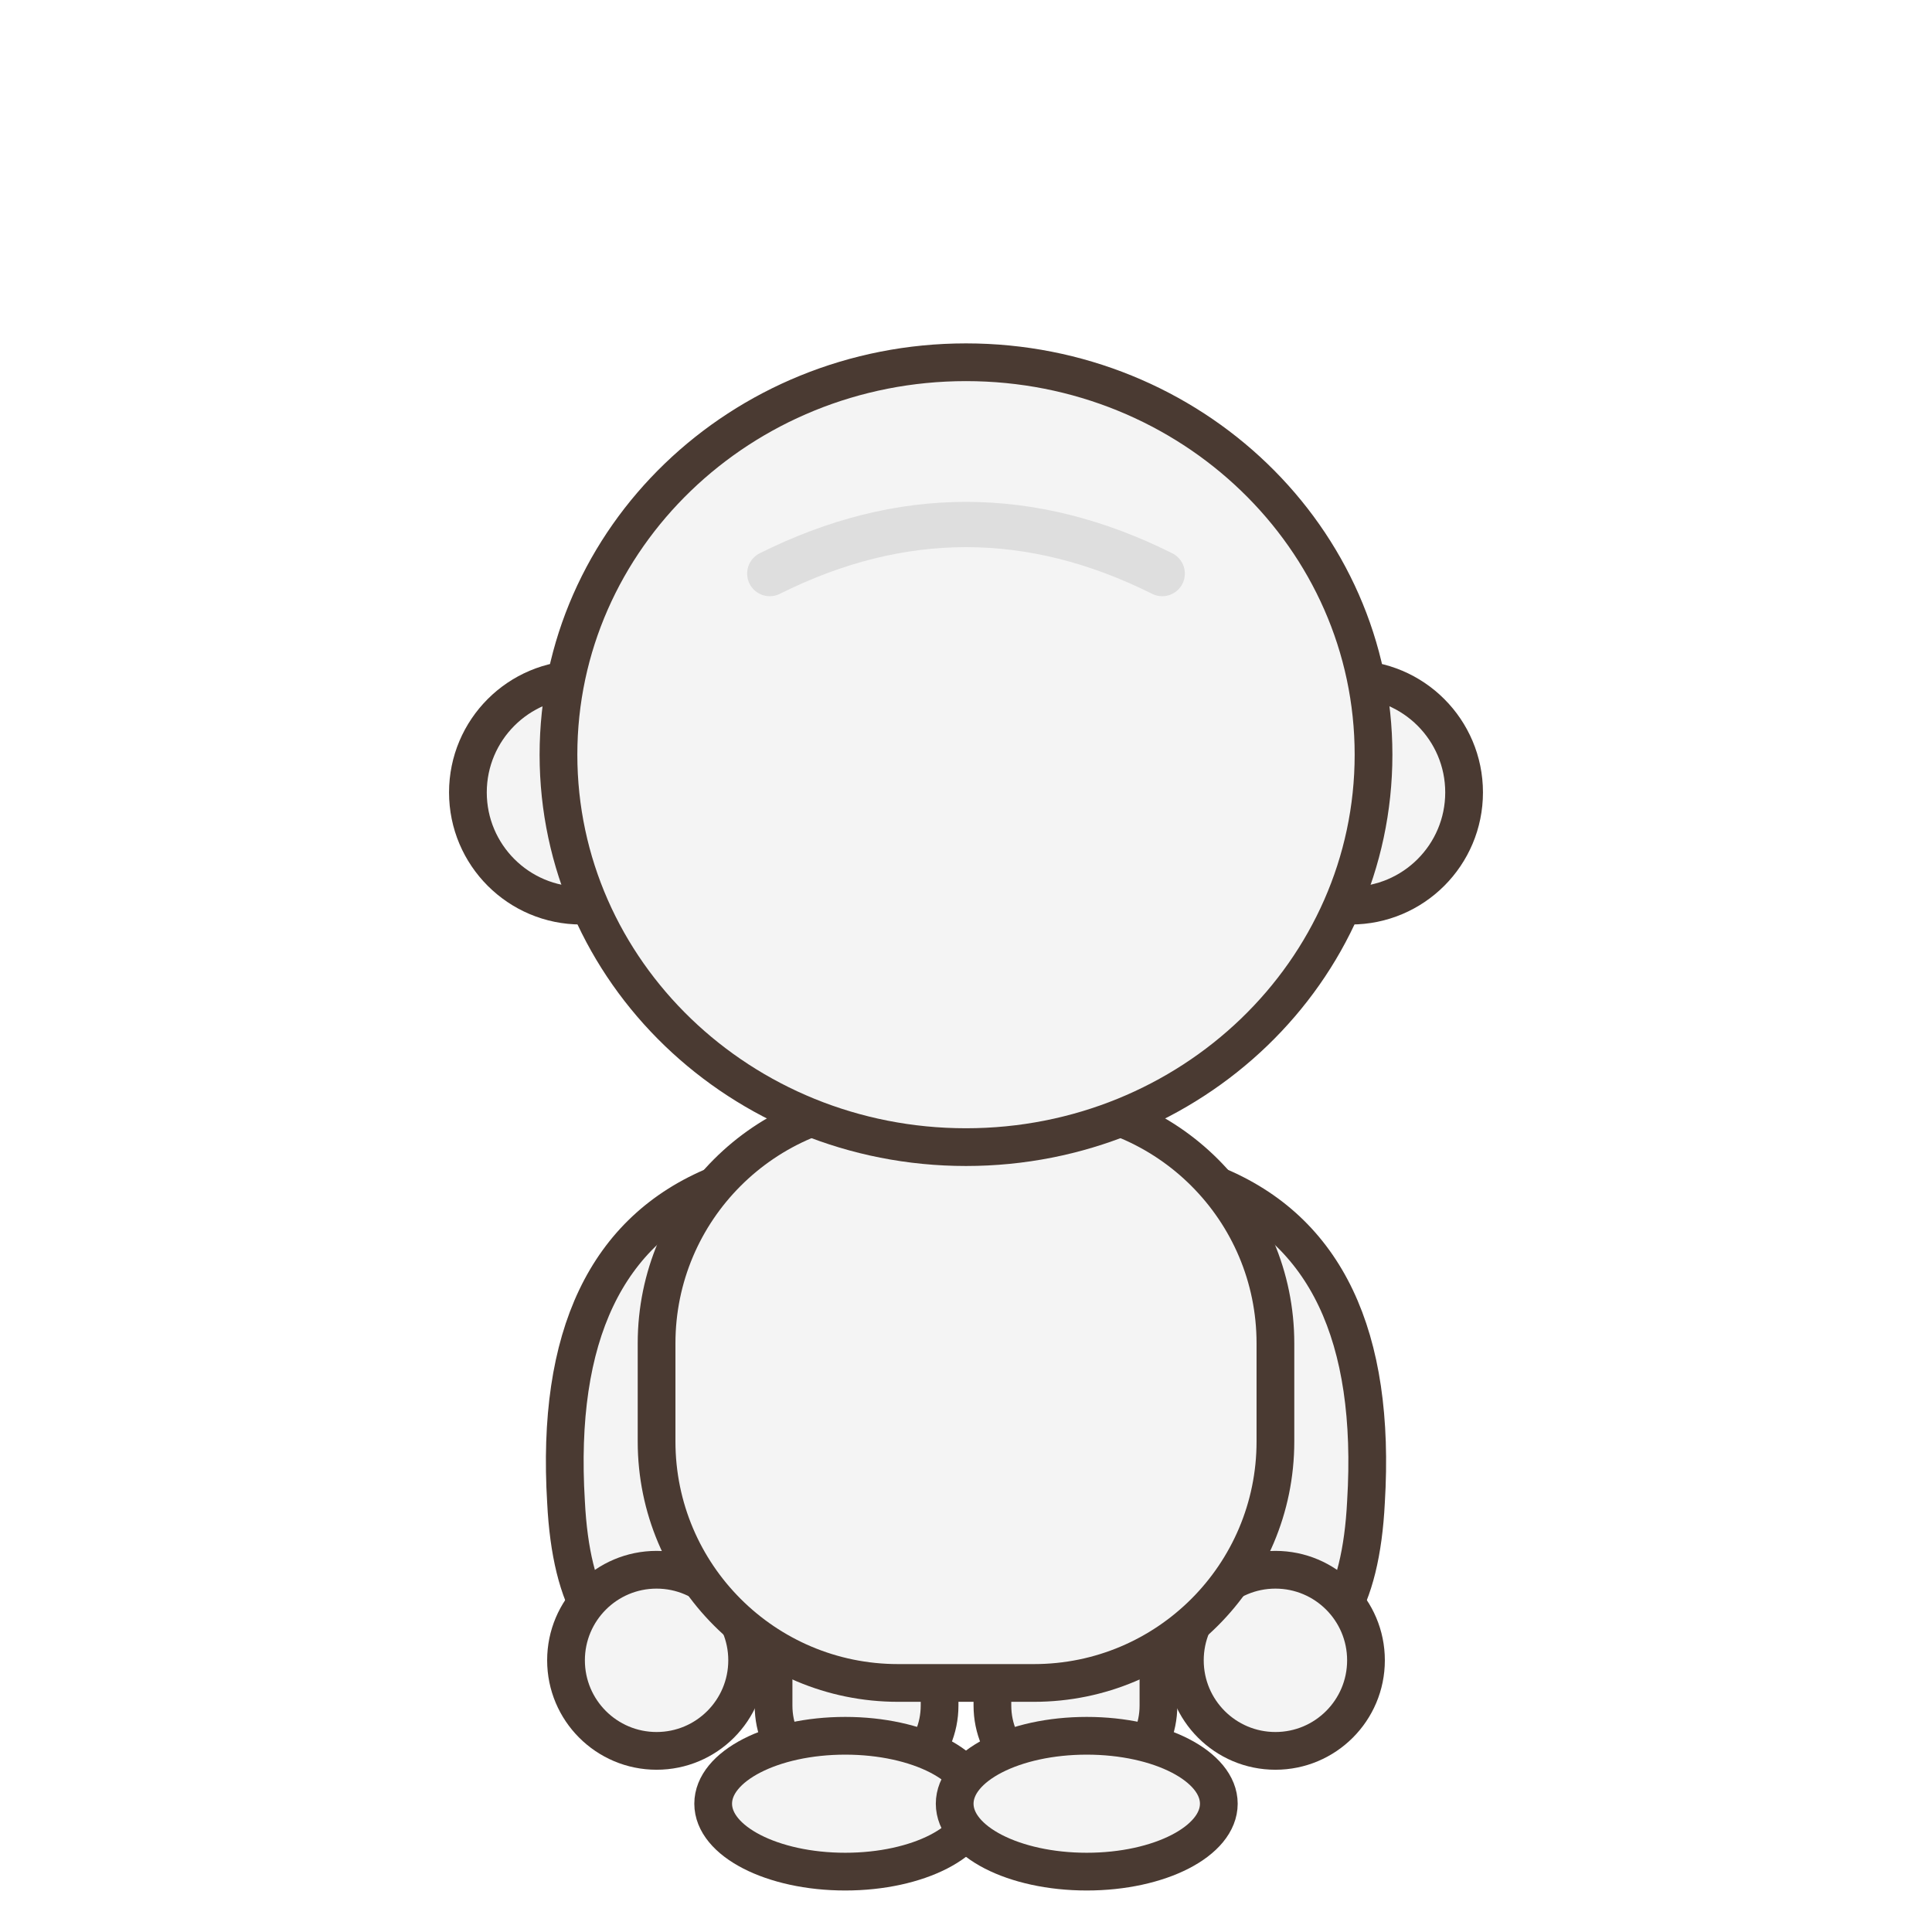
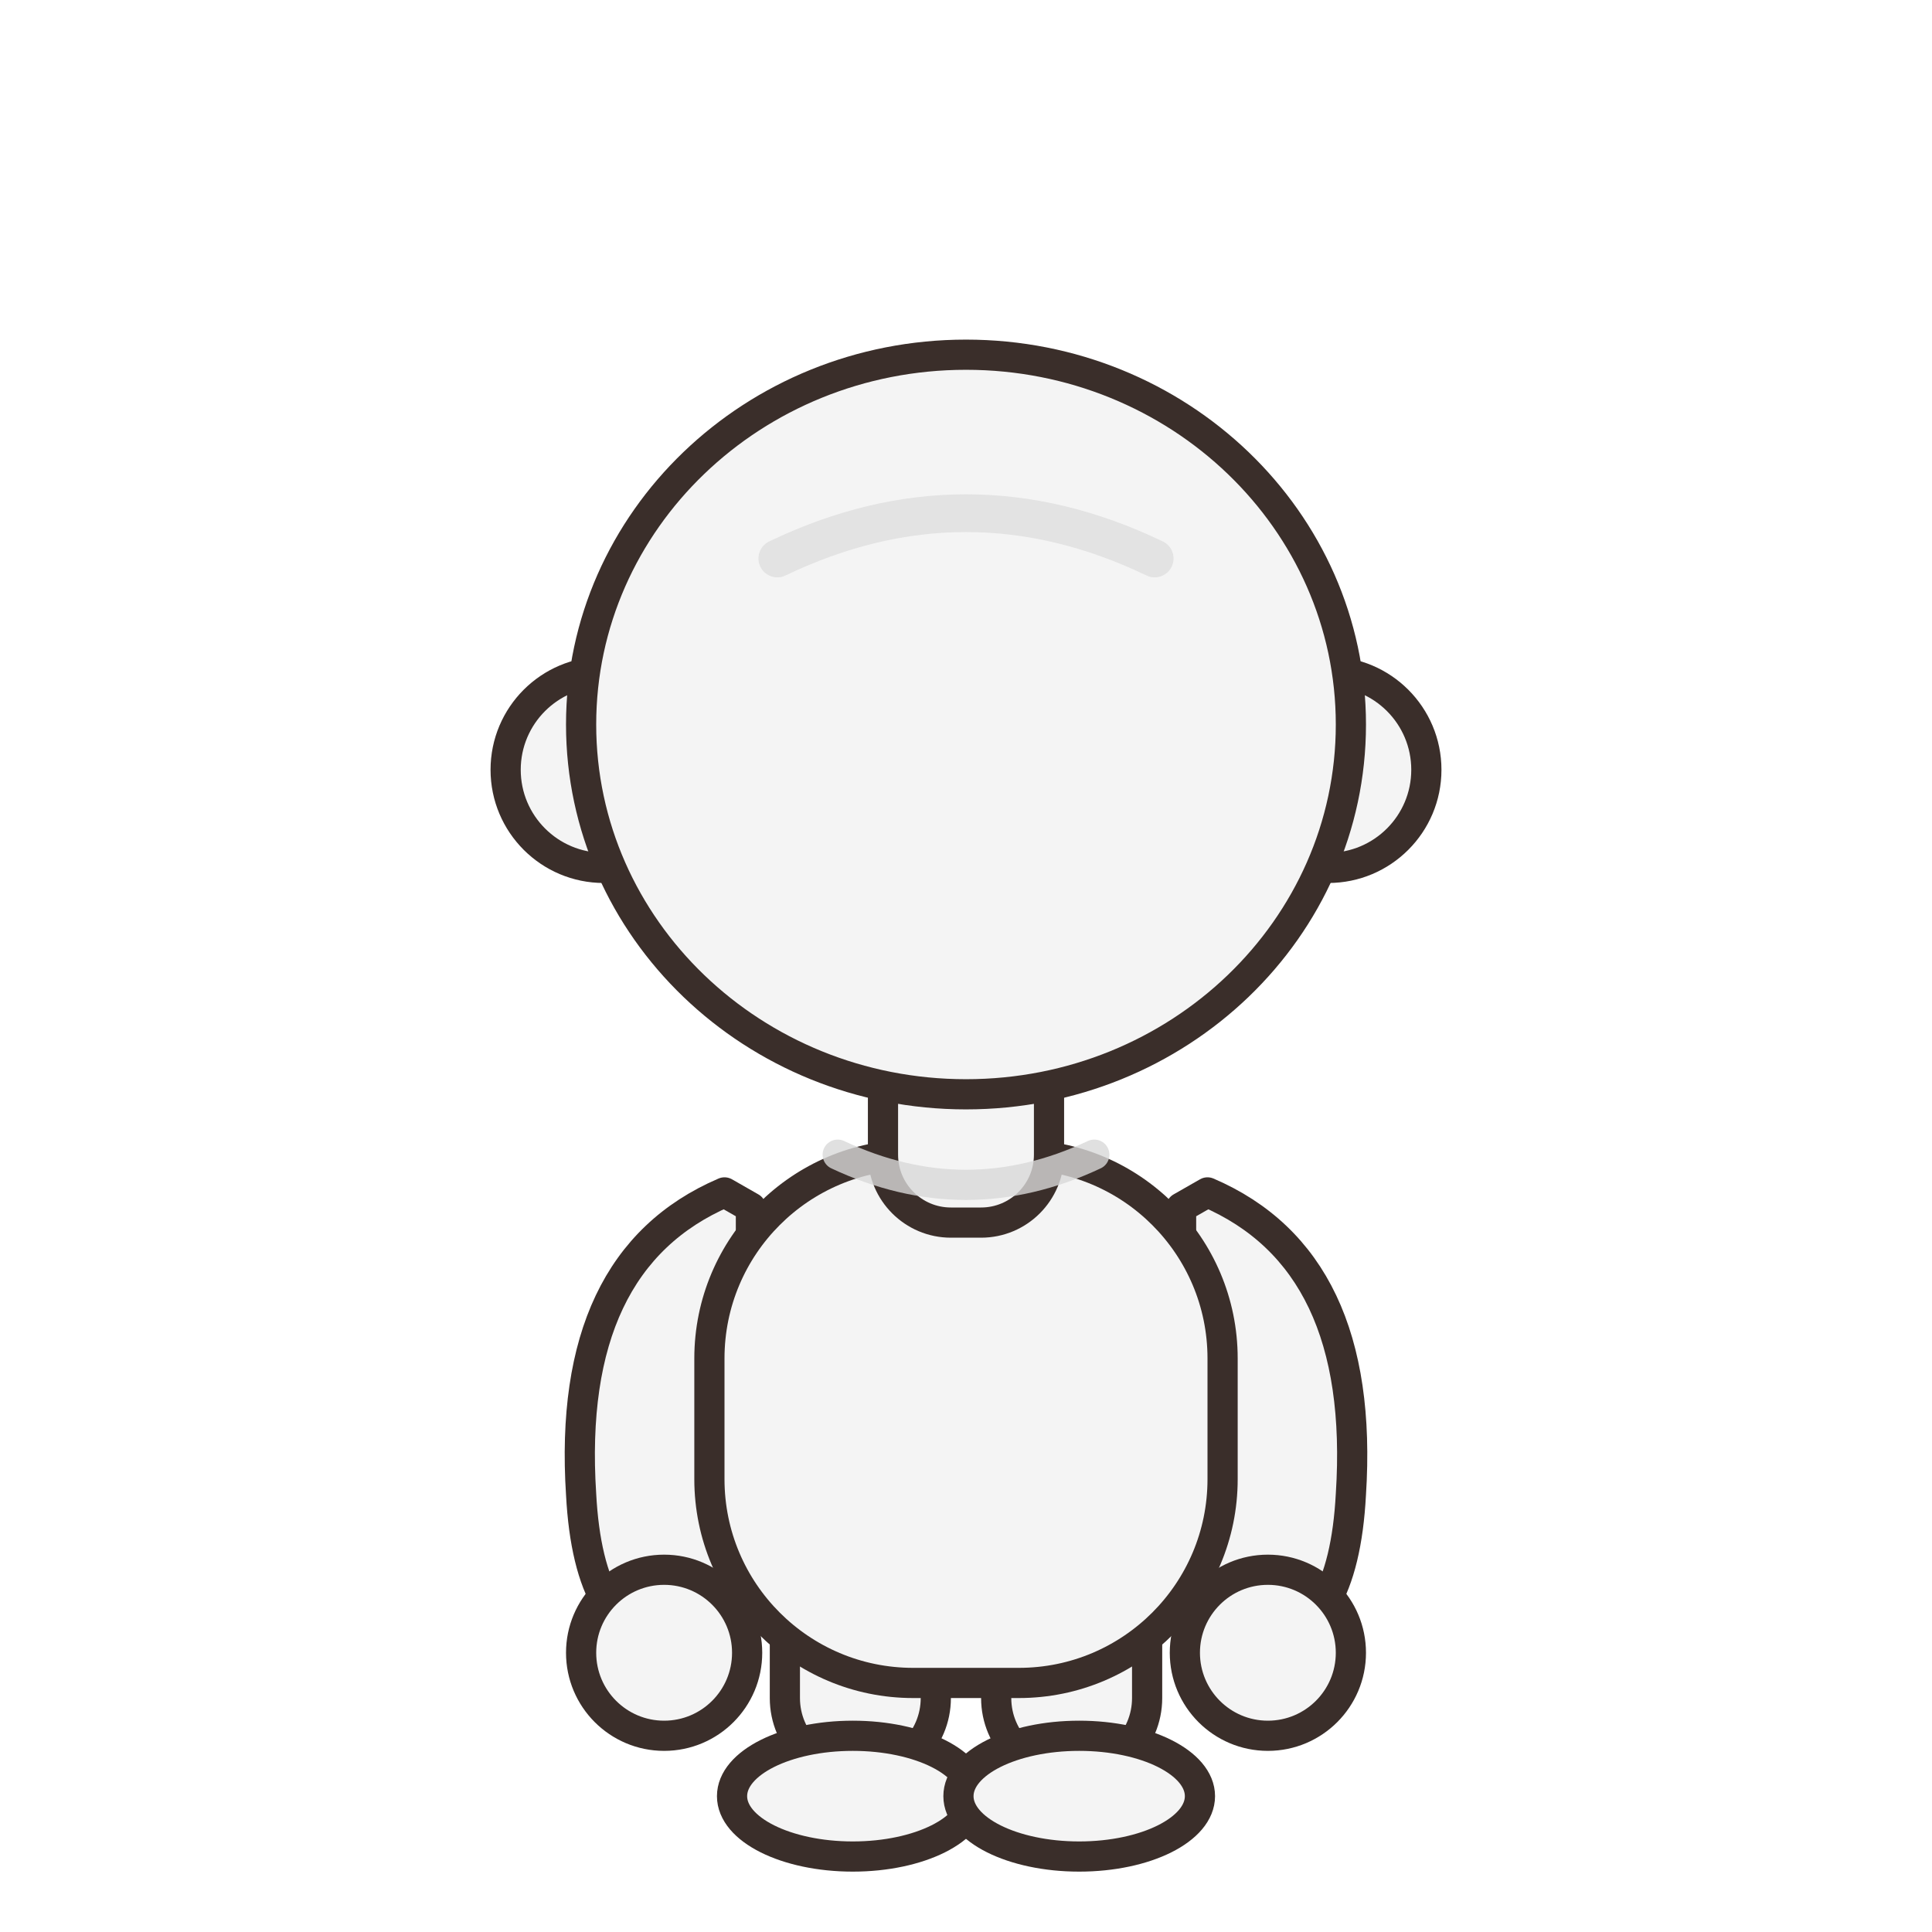
<svg xmlns="http://www.w3.org/2000/svg" viewBox="0 0 512 512" width="512" height="512">
-   <g stroke="#4a3a32" stroke-width="10" stroke-linejoin="round" stroke-linecap="round">
-     <rect x="205" y="390" width="44" height="84" rx="22" fill="#f4f4f4" />
-     <rect x="263" y="390" width="44" height="84" rx="22" fill="#f4f4f4" />
-     <ellipse cx="224" cy="478" rx="35" ry="18" fill="#f4f4f4" />
-     <ellipse cx="288" cy="478" rx="35" ry="18" fill="#f4f4f4" />
-     <path d="M190 314 Q146 332 150 398 Q152 438 176 440 Q202 438 198 396 L198 318 Z" fill="#f4f4f4" />
-     <path d="M322 314 Q366 332 362 398 Q360 438 336 440 Q310 438 314 396 L314 318 Z" fill="#f4f4f4" />
-     <circle cx="174" cy="440" r="24" fill="#f4f4f4" />
-     <circle cx="338" cy="440" r="24" fill="#f4f4f4" />
-     <rect x="174" y="292" width="164" height="154" rx="64" fill="#f4f4f4" />
-     <circle cx="154" cy="210" r="30" fill="#f4f4f4" />
-     <circle cx="358" cy="210" r="30" fill="#f4f4f4" />
-     <ellipse cx="256" cy="200" rx="108" ry="104" fill="#f4f4f4" />
-     <path d="M204 152 Q256 126 308 152" fill="none" stroke="#dedede" stroke-width="12" />
+   <g stroke="#3a2e2a" stroke-width="8" stroke-linejoin="round" stroke-linecap="round">
+     <rect x="208" y="388" width="40" height="82" rx="20" fill="#f4f4f4" />
+     <rect x="264" y="388" width="40" height="82" rx="20" fill="#f4f4f4" />
+     <ellipse cx="226" cy="476" rx="32" ry="16" fill="#f4f4f4" />
+     <ellipse cx="286" cy="476" rx="32" ry="16" fill="#f4f4f4" />
+     <path d="M192 316 Q150 334 154 396 Q156 434 178 436 Q202 434 199 394 L199 320 Z" fill="#f4f4f4" />
+     <path d="M320 316 Q362 334 358 396 Q356 434 334 436 Q310 434 313 394 L313 320 Z" fill="#f4f4f4" />
+     <circle cx="176" cy="438" r="22" fill="#f4f4f4" />
+     <circle cx="336" cy="438" r="22" fill="#f4f4f4" />
+     <rect x="188" y="306" width="136" height="140" rx="54" fill="#f4f4f4" />
+     <rect x="234" y="270" width="44" height="54" rx="18" fill="#f4f4f4" />
+     <path d="M222 306 Q256 322 290 306" fill="none" stroke="#d8d8d8" stroke-width="8" opacity="0.8" />
+     <circle cx="160" cy="204" r="26" fill="#f4f4f4" />
+     <circle cx="352" cy="204" r="26" fill="#f4f4f4" />
+     <ellipse cx="256" cy="192" rx="102" ry="98" fill="#f4f4f4" />
+     <path d="M206 148 Q256 124 306 148" fill="none" stroke="#dedede" stroke-width="10" opacity="0.8" />
  </g>
</svg>
